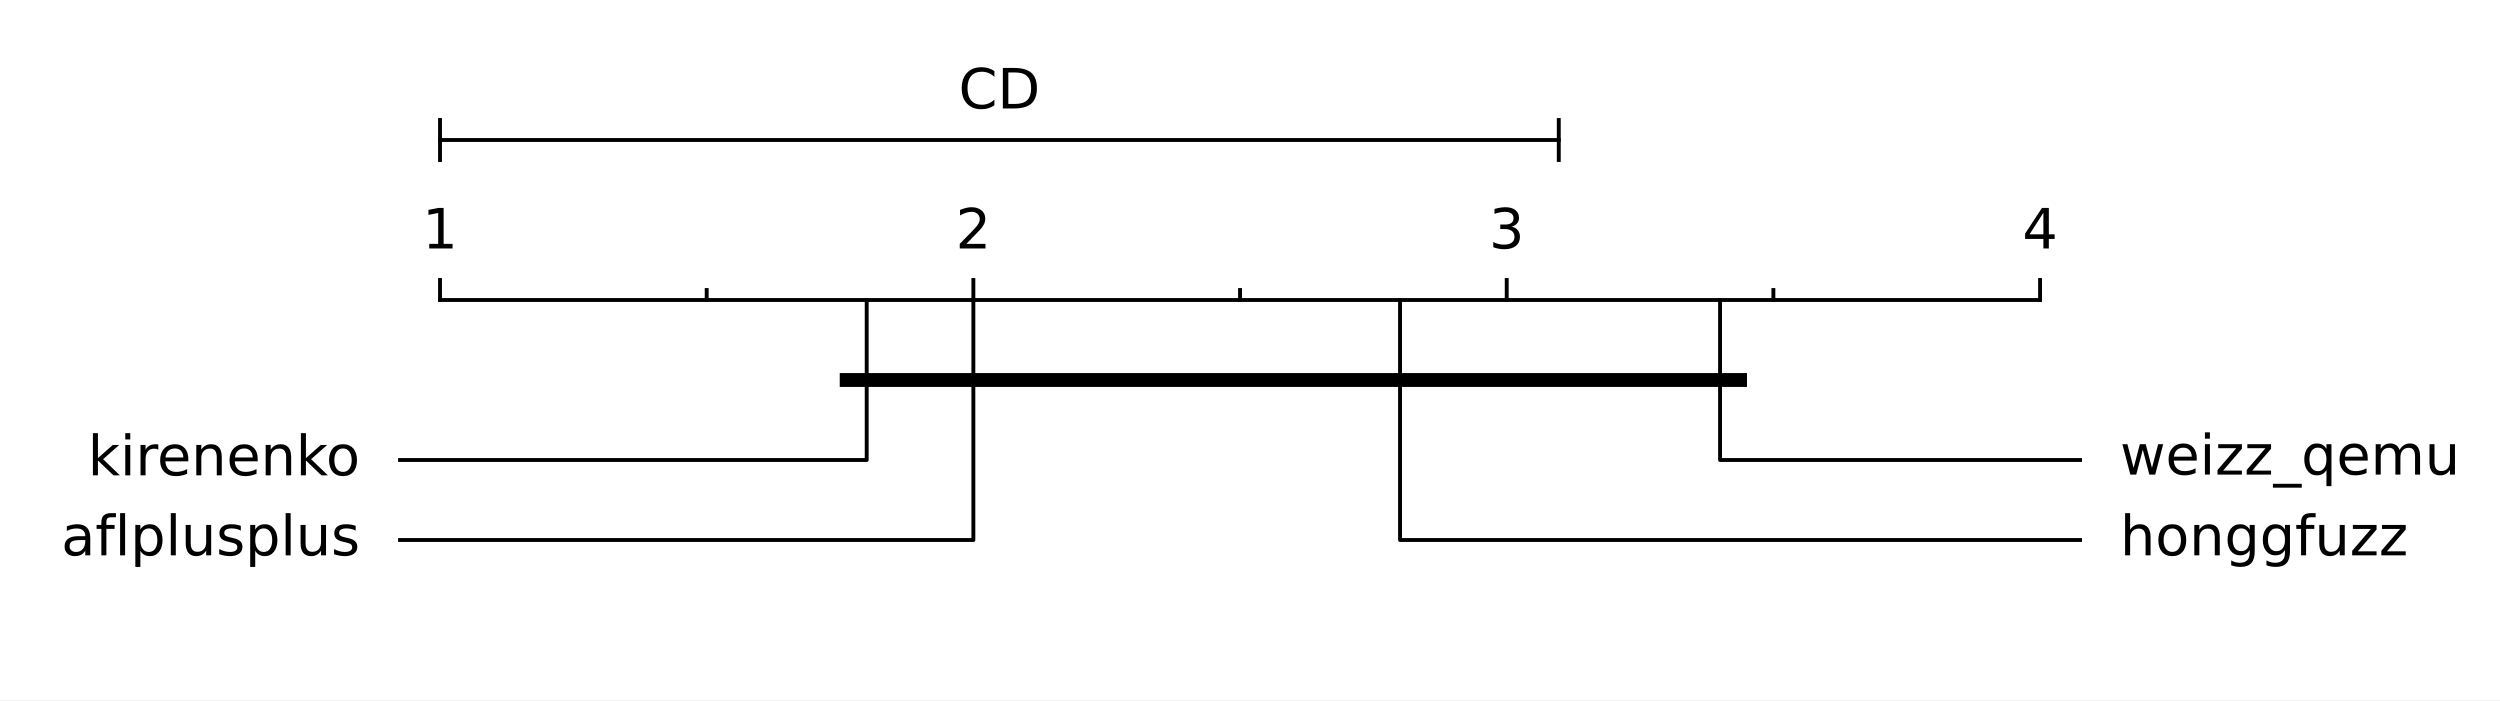
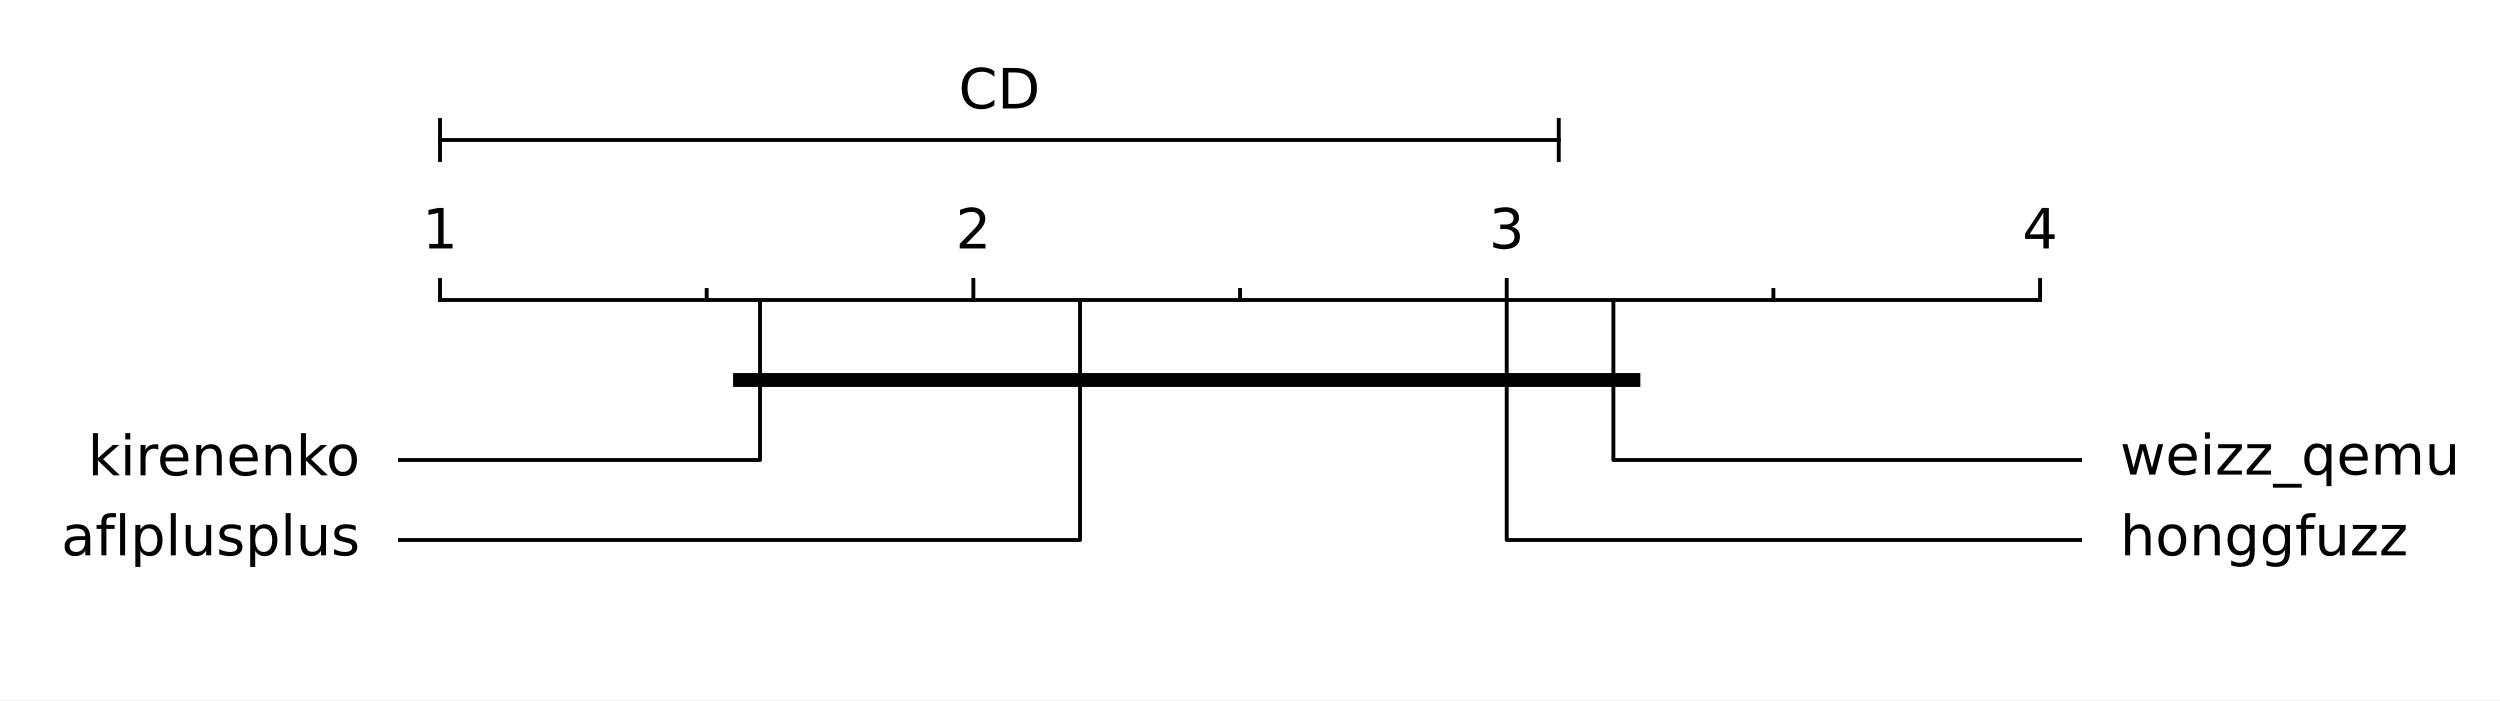
<svg xmlns="http://www.w3.org/2000/svg" xmlns:xlink="http://www.w3.org/1999/xlink" height="126pt" version="1.1" viewBox="0 0 449.986 126" width="449.986pt">
  <defs>
    <style type="text/css">*{stroke-linecap:butt;stroke-linejoin:round;}</style>
  </defs>
  <g id="figure_1">
    <g id="patch_1">
      <path d="M 0 126  L 449.986 126  L 449.986 0  L 0 0  z " style="fill:#ffffff;" />
    </g>
    <g id="axes_1">
      <g id="line2d_1">
-         <path clip-path="url(#p4313797129)" d="M 7.2 7.2  L 439.2 118.8  " style="fill:none;stroke:#ffffff;stroke-linecap:square;stroke-width:1.5;" />
+         <path clip-path="url(#paea7751d78)" d="M 7.2 7.2  L 439.2 118.8  " style="fill:none;stroke:#ffffff;stroke-linecap:square;stroke-width:1.5;" />
      </g>
      <g id="line2d_2">
-         <path clip-path="url(#p4313797129)" d="M 79.2 54  L 367.2 54  " style="fill:none;stroke:#000000;stroke-linecap:square;stroke-width:0.7;" />
+         <path clip-path="url(#paea7751d78)" d="M 79.2 54  L 367.2 54  " style="fill:none;stroke:#000000;stroke-linecap:square;stroke-width:0.7;" />
      </g>
      <g id="line2d_3">
-         <path clip-path="url(#p4313797129)" d="M 79.2 50.4  L 79.2 54  " style="fill:none;stroke:#000000;stroke-linecap:square;stroke-width:0.7;" />
+         <path clip-path="url(#paea7751d78)" d="M 79.2 50.4  L 79.2 54  " style="fill:none;stroke:#000000;stroke-linecap:square;stroke-width:0.7;" />
      </g>
      <g id="line2d_4">
-         <path clip-path="url(#p4313797129)" d="M 127.2 52.2  L 127.2 54  " style="fill:none;stroke:#000000;stroke-linecap:square;stroke-width:0.7;" />
+         <path clip-path="url(#paea7751d78)" d="M 127.2 52.2  L 127.2 54  " style="fill:none;stroke:#000000;stroke-linecap:square;stroke-width:0.7;" />
      </g>
      <g id="line2d_5">
-         <path clip-path="url(#p4313797129)" d="M 175.2 50.4  L 175.2 54  " style="fill:none;stroke:#000000;stroke-linecap:square;stroke-width:0.7;" />
+         <path clip-path="url(#paea7751d78)" d="M 175.2 50.4  L 175.2 54  " style="fill:none;stroke:#000000;stroke-linecap:square;stroke-width:0.7;" />
      </g>
      <g id="line2d_6">
-         <path clip-path="url(#p4313797129)" d="M 223.2 52.2  L 223.2 54  " style="fill:none;stroke:#000000;stroke-linecap:square;stroke-width:0.7;" />
+         <path clip-path="url(#paea7751d78)" d="M 223.2 52.2  L 223.2 54  " style="fill:none;stroke:#000000;stroke-linecap:square;stroke-width:0.7;" />
      </g>
      <g id="line2d_7">
-         <path clip-path="url(#p4313797129)" d="M 271.2 50.4  L 271.2 54  " style="fill:none;stroke:#000000;stroke-linecap:square;stroke-width:0.7;" />
+         <path clip-path="url(#paea7751d78)" d="M 271.2 50.4  L 271.2 54  " style="fill:none;stroke:#000000;stroke-linecap:square;stroke-width:0.7;" />
      </g>
      <g id="line2d_8">
-         <path clip-path="url(#p4313797129)" d="M 319.2 52.2  L 319.2 54  " style="fill:none;stroke:#000000;stroke-linecap:square;stroke-width:0.7;" />
+         <path clip-path="url(#paea7751d78)" d="M 319.2 52.2  L 319.2 54  " style="fill:none;stroke:#000000;stroke-linecap:square;stroke-width:0.7;" />
      </g>
      <g id="line2d_9">
-         <path clip-path="url(#p4313797129)" d="M 367.2 50.4  L 367.2 54  " style="fill:none;stroke:#000000;stroke-linecap:square;stroke-width:0.7;" />
+         <path clip-path="url(#paea7751d78)" d="M 367.2 50.4  L 367.2 54  " style="fill:none;stroke:#000000;stroke-linecap:square;stroke-width:0.7;" />
      </g>
      <g id="line2d_10">
-         <path clip-path="url(#p4313797129)" d="M 156 54  L 156 82.8  L 72 82.8  " style="fill:none;stroke:#000000;stroke-linecap:square;stroke-width:0.7;" />
+         <path clip-path="url(#paea7751d78)" d="M 136.8 54  L 136.8 82.8  L 72 82.8  " style="fill:none;stroke:#000000;stroke-linecap:square;stroke-width:0.7;" />
      </g>
      <g id="line2d_11">
-         <path clip-path="url(#p4313797129)" d="M 175.2 54  L 175.2 97.2  L 72 97.2  " style="fill:none;stroke:#000000;stroke-linecap:square;stroke-width:0.7;" />
+         <path clip-path="url(#paea7751d78)" d="M 194.4 54  L 194.4 97.2  L 72 97.2  " style="fill:none;stroke:#000000;stroke-linecap:square;stroke-width:0.7;" />
      </g>
      <g id="line2d_12">
-         <path clip-path="url(#p4313797129)" d="M 252 54  L 252 97.2  L 374.4 97.2  " style="fill:none;stroke:#000000;stroke-linecap:square;stroke-width:0.7;" />
+         <path clip-path="url(#paea7751d78)" d="M 271.2 54  L 271.2 97.2  L 374.4 97.2  " style="fill:none;stroke:#000000;stroke-linecap:square;stroke-width:0.7;" />
      </g>
      <g id="line2d_13">
-         <path clip-path="url(#p4313797129)" d="M 309.6 54  L 309.6 82.8  L 374.4 82.8  " style="fill:none;stroke:#000000;stroke-linecap:square;stroke-width:0.7;" />
+         <path clip-path="url(#paea7751d78)" d="M 290.4 54  L 290.4 82.8  L 374.4 82.8  " style="fill:none;stroke:#000000;stroke-linecap:square;stroke-width:0.7;" />
      </g>
      <g id="line2d_14">
-         <path clip-path="url(#p4313797129)" d="M 79.2 25.2  L 280.57 25.2  " style="fill:none;stroke:#000000;stroke-linecap:square;stroke-width:0.7;" />
+         <path clip-path="url(#paea7751d78)" d="M 79.2 25.2  L 280.57 25.2  " style="fill:none;stroke:#000000;stroke-linecap:square;stroke-width:0.7;" />
      </g>
      <g id="line2d_15">
-         <path clip-path="url(#p4313797129)" d="M 79.2 28.8  L 79.2 21.6  " style="fill:none;stroke:#000000;stroke-linecap:square;stroke-width:0.7;" />
+         <path clip-path="url(#paea7751d78)" d="M 79.2 28.8  L 79.2 21.6  " style="fill:none;stroke:#000000;stroke-linecap:square;stroke-width:0.7;" />
      </g>
      <g id="line2d_16">
-         <path clip-path="url(#p4313797129)" d="M 280.57 28.8  L 280.57 21.6  " style="fill:none;stroke:#000000;stroke-linecap:square;stroke-width:0.7;" />
+         <path clip-path="url(#paea7751d78)" d="M 280.57 28.8  L 280.57 21.6  " style="fill:none;stroke:#000000;stroke-linecap:square;stroke-width:0.7;" />
      </g>
      <g id="line2d_17">
-         <path clip-path="url(#p4313797129)" d="M 152.4 68.4  L 313.2 68.4  " style="fill:none;stroke:#000000;stroke-linecap:square;stroke-width:2.5;" />
+         <path clip-path="url(#paea7751d78)" d="M 133.2 68.4  L 294 68.4  " style="fill:none;stroke:#000000;stroke-linecap:square;stroke-width:2.5;" />
      </g>
      <g id="text_1">
        <g transform="translate(76.01875 44.72031)scale(0.1 -0.1)">
          <defs>
            <path d="M 12.406 8.297  L 28.516 8.297  L 28.516 63.922  L 10.984 60.406  L 10.984 69.391  L 28.422 72.906  L 38.281 72.906  L 38.281 8.297  L 54.391 8.297  L 54.391 0  L 12.406 0  z " id="DejaVuSans-49" />
          </defs>
          <use xlink:href="#DejaVuSans-49" />
        </g>
      </g>
      <g id="text_2">
        <g transform="translate(172.0188 44.72031)scale(0.1 -0.1)">
          <defs>
            <path d="M 19.188 8.297  L 53.609 8.297  L 53.609 0  L 7.328 0  L 7.328 8.297  Q 12.938 14.109 22.625 23.891  Q 32.328 33.688 34.812 36.531  Q 39.547 41.844 41.422 45.531  Q 43.312 49.219 43.312 52.781  Q 43.312 58.594 39.234 62.25  Q 35.156 65.922 28.609 65.922  Q 23.969 65.922 18.812 64.312  Q 13.672 62.703 7.812 59.422  L 7.812 69.391  Q 13.766 71.781 18.938 73  Q 24.125 74.219 28.422 74.219  Q 39.75 74.219 46.484 68.547  Q 53.219 62.891 53.219 53.422  Q 53.219 48.922 51.531 44.891  Q 49.859 40.875 45.406 35.406  Q 44.188 33.984 37.641 27.219  Q 31.109 20.453 19.188 8.297  z " id="DejaVuSans-50" />
          </defs>
          <use xlink:href="#DejaVuSans-50" />
        </g>
      </g>
      <g id="text_3">
        <g transform="translate(268.0188 44.72031)scale(0.1 -0.1)">
          <defs>
            <path d="M 40.578 39.312  Q 47.656 37.797 51.625 33  Q 55.609 28.219 55.609 21.188  Q 55.609 10.406 48.188 4.484  Q 40.766 -1.422 27.094 -1.422  Q 22.516 -1.422 17.656 -0.516  Q 12.797 0.391 7.625 2.203  L 7.625 11.719  Q 11.719 9.328 16.594 8.109  Q 21.484 6.891 26.812 6.891  Q 36.078 6.891 40.938 10.547  Q 45.797 14.203 45.797 21.188  Q 45.797 27.641 41.281 31.266  Q 36.766 34.906 28.719 34.906  L 20.219 34.906  L 20.219 43.016  L 29.109 43.016  Q 36.375 43.016 40.234 45.922  Q 44.094 48.828 44.094 54.297  Q 44.094 59.906 40.109 62.906  Q 36.141 65.922 28.719 65.922  Q 24.656 65.922 20.016 65.031  Q 15.375 64.156 9.812 62.312  L 9.812 71.094  Q 15.438 72.656 20.344 73.438  Q 25.25 74.219 29.594 74.219  Q 40.828 74.219 47.359 69.109  Q 53.906 64.016 53.906 55.328  Q 53.906 49.266 50.438 45.094  Q 46.969 40.922 40.578 39.312  z " id="DejaVuSans-51" />
          </defs>
          <use xlink:href="#DejaVuSans-51" />
        </g>
      </g>
      <g id="text_4">
        <g transform="translate(364.0188 44.72031)scale(0.1 -0.1)">
          <defs>
            <path d="M 37.797 64.312  L 12.891 25.391  L 37.797 25.391  z M 35.203 72.906  L 47.609 72.906  L 47.609 25.391  L 58.016 25.391  L 58.016 17.188  L 47.609 17.188  L 47.609 0  L 37.797 0  L 37.797 17.188  L 4.891 17.188  L 4.891 26.703  z " id="DejaVuSans-52" />
          </defs>
          <use xlink:href="#DejaVuSans-52" />
        </g>
      </g>
      <g id="text_5">
        <g transform="translate(15.81719 85.55938)scale(0.1 -0.1)">
          <defs>
            <path d="M 9.078 75.984  L 18.109 75.984  L 18.109 31.109  L 44.922 54.688  L 56.391 54.688  L 27.391 29.109  L 57.625 0  L 45.906 0  L 18.109 26.703  L 18.109 0  L 9.078 0  z " id="DejaVuSans-107" />
            <path d="M 9.422 54.688  L 18.406 54.688  L 18.406 0  L 9.422 0  z M 9.422 75.984  L 18.406 75.984  L 18.406 64.594  L 9.422 64.594  z " id="DejaVuSans-105" />
            <path d="M 41.109 46.297  Q 39.594 47.172 37.812 47.578  Q 36.031 48 33.891 48  Q 26.266 48 22.188 43.047  Q 18.109 38.094 18.109 28.812  L 18.109 0  L 9.078 0  L 9.078 54.688  L 18.109 54.688  L 18.109 46.188  Q 20.953 51.172 25.484 53.578  Q 30.031 56 36.531 56  Q 37.453 56 38.578 55.875  Q 39.703 55.766 41.062 55.516  z " id="DejaVuSans-114" />
            <path d="M 56.203 29.594  L 56.203 25.203  L 14.891 25.203  Q 15.484 15.922 20.484 11.062  Q 25.484 6.203 34.422 6.203  Q 39.594 6.203 44.453 7.469  Q 49.312 8.734 54.109 11.281  L 54.109 2.781  Q 49.266 0.734 44.188 -0.344  Q 39.109 -1.422 33.891 -1.422  Q 20.797 -1.422 13.156 6.188  Q 5.516 13.812 5.516 26.812  Q 5.516 40.234 12.766 48.109  Q 20.016 56 32.328 56  Q 43.359 56 49.781 48.891  Q 56.203 41.797 56.203 29.594  z M 47.219 32.234  Q 47.125 39.594 43.094 43.984  Q 39.062 48.391 32.422 48.391  Q 24.906 48.391 20.391 44.141  Q 15.875 39.891 15.188 32.172  z " id="DejaVuSans-101" />
            <path d="M 54.891 33.016  L 54.891 0  L 45.906 0  L 45.906 32.719  Q 45.906 40.484 42.875 44.328  Q 39.844 48.188 33.797 48.188  Q 26.516 48.188 22.312 43.547  Q 18.109 38.922 18.109 30.906  L 18.109 0  L 9.078 0  L 9.078 54.688  L 18.109 54.688  L 18.109 46.188  Q 21.344 51.125 25.703 53.562  Q 30.078 56 35.797 56  Q 45.219 56 50.047 50.172  Q 54.891 44.344 54.891 33.016  z " id="DejaVuSans-110" />
            <path d="M 30.609 48.391  Q 23.391 48.391 19.188 42.75  Q 14.984 37.109 14.984 27.297  Q 14.984 17.484 19.156 11.844  Q 23.344 6.203 30.609 6.203  Q 37.797 6.203 41.984 11.859  Q 46.188 17.531 46.188 27.297  Q 46.188 37.016 41.984 42.703  Q 37.797 48.391 30.609 48.391  z M 30.609 56  Q 42.328 56 49.016 48.375  Q 55.719 40.766 55.719 27.297  Q 55.719 13.875 49.016 6.219  Q 42.328 -1.422 30.609 -1.422  Q 18.844 -1.422 12.172 6.219  Q 5.516 13.875 5.516 27.297  Q 5.516 40.766 12.172 48.375  Q 18.844 56 30.609 56  z " id="DejaVuSans-111" />
          </defs>
          <use xlink:href="#DejaVuSans-107" />
          <use x="57.91" xlink:href="#DejaVuSans-105" />
          <use x="85.693" xlink:href="#DejaVuSans-114" />
          <use x="124.557" xlink:href="#DejaVuSans-101" />
          <use x="186.08" xlink:href="#DejaVuSans-110" />
          <use x="249.459" xlink:href="#DejaVuSans-101" />
          <use x="310.982" xlink:href="#DejaVuSans-110" />
          <use x="374.361" xlink:href="#DejaVuSans-107" />
          <use x="428.646" xlink:href="#DejaVuSans-111" />
        </g>
      </g>
      <g id="text_6">
        <g transform="translate(11.02656 99.95937)scale(0.1 -0.1)">
          <defs>
            <path d="M 34.281 27.484  Q 23.391 27.484 19.188 25  Q 14.984 22.516 14.984 16.5  Q 14.984 11.719 18.141 8.906  Q 21.297 6.109 26.703 6.109  Q 34.188 6.109 38.703 11.406  Q 43.219 16.703 43.219 25.484  L 43.219 27.484  z M 52.203 31.203  L 52.203 0  L 43.219 0  L 43.219 8.297  Q 40.141 3.328 35.547 0.953  Q 30.953 -1.422 24.312 -1.422  Q 15.922 -1.422 10.953 3.297  Q 6 8.016 6 15.922  Q 6 25.141 12.172 29.828  Q 18.359 34.516 30.609 34.516  L 43.219 34.516  L 43.219 35.406  Q 43.219 41.609 39.141 45  Q 35.062 48.391 27.688 48.391  Q 23 48.391 18.547 47.266  Q 14.109 46.141 10.016 43.891  L 10.016 52.203  Q 14.938 54.109 19.578 55.047  Q 24.219 56 28.609 56  Q 40.484 56 46.344 49.844  Q 52.203 43.703 52.203 31.203  z " id="DejaVuSans-97" />
            <path d="M 37.109 75.984  L 37.109 68.5  L 28.516 68.5  Q 23.688 68.5 21.797 66.547  Q 19.922 64.594 19.922 59.516  L 19.922 54.688  L 34.719 54.688  L 34.719 47.703  L 19.922 47.703  L 19.922 0  L 10.891 0  L 10.891 47.703  L 2.297 47.703  L 2.297 54.688  L 10.891 54.688  L 10.891 58.5  Q 10.891 67.625 15.141 71.797  Q 19.391 75.984 28.609 75.984  z " id="DejaVuSans-102" />
            <path d="M 9.422 75.984  L 18.406 75.984  L 18.406 0  L 9.422 0  z " id="DejaVuSans-108" />
            <path d="M 18.109 8.203  L 18.109 -20.797  L 9.078 -20.797  L 9.078 54.688  L 18.109 54.688  L 18.109 46.391  Q 20.953 51.266 25.266 53.625  Q 29.594 56 35.594 56  Q 45.562 56 51.781 48.094  Q 58.016 40.188 58.016 27.297  Q 58.016 14.406 51.781 6.484  Q 45.562 -1.422 35.594 -1.422  Q 29.594 -1.422 25.266 0.953  Q 20.953 3.328 18.109 8.203  z M 48.688 27.297  Q 48.688 37.203 44.609 42.844  Q 40.531 48.484 33.406 48.484  Q 26.266 48.484 22.188 42.844  Q 18.109 37.203 18.109 27.297  Q 18.109 17.391 22.188 11.75  Q 26.266 6.109 33.406 6.109  Q 40.531 6.109 44.609 11.75  Q 48.688 17.391 48.688 27.297  z " id="DejaVuSans-112" />
            <path d="M 8.5 21.578  L 8.5 54.688  L 17.484 54.688  L 17.484 21.922  Q 17.484 14.156 20.5 10.266  Q 23.531 6.391 29.594 6.391  Q 36.859 6.391 41.078 11.031  Q 45.312 15.672 45.312 23.688  L 45.312 54.688  L 54.297 54.688  L 54.297 0  L 45.312 0  L 45.312 8.406  Q 42.047 3.422 37.719 1  Q 33.406 -1.422 27.688 -1.422  Q 18.266 -1.422 13.375 4.438  Q 8.5 10.297 8.5 21.578  z M 31.109 56  z " id="DejaVuSans-117" />
            <path d="M 44.281 53.078  L 44.281 44.578  Q 40.484 46.531 36.375 47.5  Q 32.281 48.484 27.875 48.484  Q 21.188 48.484 17.844 46.438  Q 14.5 44.391 14.5 40.281  Q 14.5 37.156 16.891 35.375  Q 19.281 33.594 26.516 31.984  L 29.594 31.297  Q 39.156 29.25 43.188 25.516  Q 47.219 21.781 47.219 15.094  Q 47.219 7.469 41.188 3.016  Q 35.156 -1.422 24.609 -1.422  Q 20.219 -1.422 15.453 -0.562  Q 10.688 0.297 5.422 2  L 5.422 11.281  Q 10.406 8.688 15.234 7.391  Q 20.062 6.109 24.812 6.109  Q 31.156 6.109 34.562 8.281  Q 37.984 10.453 37.984 14.406  Q 37.984 18.062 35.516 20.016  Q 33.062 21.969 24.703 23.781  L 21.578 24.516  Q 13.234 26.266 9.516 29.906  Q 5.812 33.547 5.812 39.891  Q 5.812 47.609 11.281 51.797  Q 16.75 56 26.812 56  Q 31.781 56 36.172 55.266  Q 40.578 54.547 44.281 53.078  z " id="DejaVuSans-115" />
          </defs>
          <use xlink:href="#DejaVuSans-97" />
          <use x="61.279" xlink:href="#DejaVuSans-102" />
          <use x="96.484" xlink:href="#DejaVuSans-108" />
          <use x="124.268" xlink:href="#DejaVuSans-112" />
          <use x="187.744" xlink:href="#DejaVuSans-108" />
          <use x="215.527" xlink:href="#DejaVuSans-117" />
          <use x="278.906" xlink:href="#DejaVuSans-115" />
          <use x="331.006" xlink:href="#DejaVuSans-112" />
          <use x="394.482" xlink:href="#DejaVuSans-108" />
          <use x="422.266" xlink:href="#DejaVuSans-117" />
          <use x="485.645" xlink:href="#DejaVuSans-115" />
        </g>
      </g>
      <g id="text_7">
        <g transform="translate(381.6 99.95937)scale(0.1 -0.1)">
          <defs>
            <path d="M 54.891 33.016  L 54.891 0  L 45.906 0  L 45.906 32.719  Q 45.906 40.484 42.875 44.328  Q 39.844 48.188 33.797 48.188  Q 26.516 48.188 22.312 43.547  Q 18.109 38.922 18.109 30.906  L 18.109 0  L 9.078 0  L 9.078 75.984  L 18.109 75.984  L 18.109 46.188  Q 21.344 51.125 25.703 53.562  Q 30.078 56 35.797 56  Q 45.219 56 50.047 50.172  Q 54.891 44.344 54.891 33.016  z " id="DejaVuSans-104" />
            <path d="M 45.406 27.984  Q 45.406 37.75 41.375 43.109  Q 37.359 48.484 30.078 48.484  Q 22.859 48.484 18.828 43.109  Q 14.797 37.75 14.797 27.984  Q 14.797 18.266 18.828 12.891  Q 22.859 7.516 30.078 7.516  Q 37.359 7.516 41.375 12.891  Q 45.406 18.266 45.406 27.984  z M 54.391 6.781  Q 54.391 -7.172 48.188 -13.984  Q 42 -20.797 29.203 -20.797  Q 24.469 -20.797 20.266 -20.094  Q 16.062 -19.391 12.109 -17.922  L 12.109 -9.188  Q 16.062 -11.328 19.922 -12.344  Q 23.781 -13.375 27.781 -13.375  Q 36.625 -13.375 41.016 -8.766  Q 45.406 -4.156 45.406 5.172  L 45.406 9.625  Q 42.625 4.781 38.281 2.391  Q 33.938 0 27.875 0  Q 17.828 0 11.672 7.656  Q 5.516 15.328 5.516 27.984  Q 5.516 40.672 11.672 48.328  Q 17.828 56 27.875 56  Q 33.938 56 38.281 53.609  Q 42.625 51.219 45.406 46.391  L 45.406 54.688  L 54.391 54.688  z " id="DejaVuSans-103" />
            <path d="M 5.516 54.688  L 48.188 54.688  L 48.188 46.484  L 14.406 7.172  L 48.188 7.172  L 48.188 0  L 4.297 0  L 4.297 8.203  L 38.094 47.516  L 5.516 47.516  z " id="DejaVuSans-122" />
          </defs>
          <use xlink:href="#DejaVuSans-104" />
          <use x="63.379" xlink:href="#DejaVuSans-111" />
          <use x="124.561" xlink:href="#DejaVuSans-110" />
          <use x="187.939" xlink:href="#DejaVuSans-103" />
          <use x="251.416" xlink:href="#DejaVuSans-103" />
          <use x="314.893" xlink:href="#DejaVuSans-102" />
          <use x="350.098" xlink:href="#DejaVuSans-117" />
          <use x="413.477" xlink:href="#DejaVuSans-122" />
          <use x="465.967" xlink:href="#DejaVuSans-122" />
        </g>
      </g>
      <g id="text_8">
        <g transform="translate(381.6 85.42031)scale(0.1 -0.1)">
          <defs>
            <path d="M 4.203 54.688  L 13.188 54.688  L 24.422 12.016  L 35.594 54.688  L 46.188 54.688  L 57.422 12.016  L 68.609 54.688  L 77.594 54.688  L 63.281 0  L 52.688 0  L 40.922 44.828  L 29.109 0  L 18.5 0  z " id="DejaVuSans-119" />
            <path d="M 50.984 -16.609  L 50.984 -23.578  L -0.984 -23.578  L -0.984 -16.609  z " id="DejaVuSans-95" />
            <path d="M 14.797 27.297  Q 14.797 17.391 18.875 11.75  Q 22.953 6.109 30.078 6.109  Q 37.203 6.109 41.297 11.75  Q 45.406 17.391 45.406 27.297  Q 45.406 37.203 41.297 42.844  Q 37.203 48.484 30.078 48.484  Q 22.953 48.484 18.875 42.844  Q 14.797 37.203 14.797 27.297  z M 45.406 8.203  Q 42.578 3.328 38.25 0.953  Q 33.938 -1.422 27.875 -1.422  Q 17.969 -1.422 11.734 6.484  Q 5.516 14.406 5.516 27.297  Q 5.516 40.188 11.734 48.094  Q 17.969 56 27.875 56  Q 33.938 56 38.25 53.625  Q 42.578 51.266 45.406 46.391  L 45.406 54.688  L 54.391 54.688  L 54.391 -20.797  L 45.406 -20.797  z " id="DejaVuSans-113" />
            <path d="M 52 44.188  Q 55.375 50.25 60.062 53.125  Q 64.75 56 71.094 56  Q 79.641 56 84.281 50.016  Q 88.922 44.047 88.922 33.016  L 88.922 0  L 79.891 0  L 79.891 32.719  Q 79.891 40.578 77.094 44.375  Q 74.312 48.188 68.609 48.188  Q 61.625 48.188 57.562 43.547  Q 53.516 38.922 53.516 30.906  L 53.516 0  L 44.484 0  L 44.484 32.719  Q 44.484 40.625 41.703 44.406  Q 38.922 48.188 33.109 48.188  Q 26.219 48.188 22.156 43.531  Q 18.109 38.875 18.109 30.906  L 18.109 0  L 9.078 0  L 9.078 54.688  L 18.109 54.688  L 18.109 46.188  Q 21.188 51.219 25.484 53.609  Q 29.781 56 35.688 56  Q 41.656 56 45.828 52.969  Q 50 49.953 52 44.188  z " id="DejaVuSans-109" />
          </defs>
          <use xlink:href="#DejaVuSans-119" />
          <use x="81.787" xlink:href="#DejaVuSans-101" />
          <use x="143.311" xlink:href="#DejaVuSans-105" />
          <use x="171.094" xlink:href="#DejaVuSans-122" />
          <use x="223.584" xlink:href="#DejaVuSans-122" />
          <use x="276.074" xlink:href="#DejaVuSans-95" />
          <use x="326.074" xlink:href="#DejaVuSans-113" />
          <use x="389.551" xlink:href="#DejaVuSans-101" />
          <use x="451.074" xlink:href="#DejaVuSans-109" />
          <use x="548.486" xlink:href="#DejaVuSans-117" />
        </g>
      </g>
      <g id="text_9">
        <g transform="translate(172.5437 19.52031)scale(0.1 -0.1)">
          <defs>
            <path d="M 64.406 67.281  L 64.406 56.891  Q 59.422 61.531 53.781 63.812  Q 48.141 66.109 41.797 66.109  Q 29.297 66.109 22.656 58.469  Q 16.016 50.828 16.016 36.375  Q 16.016 21.969 22.656 14.328  Q 29.297 6.688 41.797 6.688  Q 48.141 6.688 53.781 8.984  Q 59.422 11.281 64.406 15.922  L 64.406 5.609  Q 59.234 2.094 53.438 0.328  Q 47.656 -1.422 41.219 -1.422  Q 24.656 -1.422 15.125 8.703  Q 5.609 18.844 5.609 36.375  Q 5.609 53.953 15.125 64.078  Q 24.656 74.219 41.219 74.219  Q 47.75 74.219 53.531 72.484  Q 59.328 70.75 64.406 67.281  z " id="DejaVuSans-67" />
            <path d="M 19.672 64.797  L 19.672 8.109  L 31.594 8.109  Q 46.688 8.109 53.688 14.938  Q 60.688 21.781 60.688 36.531  Q 60.688 51.172 53.688 57.984  Q 46.688 64.797 31.594 64.797  z M 9.812 72.906  L 30.078 72.906  Q 51.266 72.906 61.172 64.094  Q 71.094 55.281 71.094 36.531  Q 71.094 17.672 61.125 8.828  Q 51.172 0 30.078 0  L 9.812 0  z " id="DejaVuSans-68" />
          </defs>
          <use xlink:href="#DejaVuSans-67" />
          <use x="69.824" xlink:href="#DejaVuSans-68" />
        </g>
      </g>
    </g>
  </g>
  <defs>
-     <clipPath id="p4313797129">
+     <clipPath id="paea7751d78">
      <rect height="111.6" width="432" x="7.2" y="7.2" />
    </clipPath>
  </defs>
</svg>
